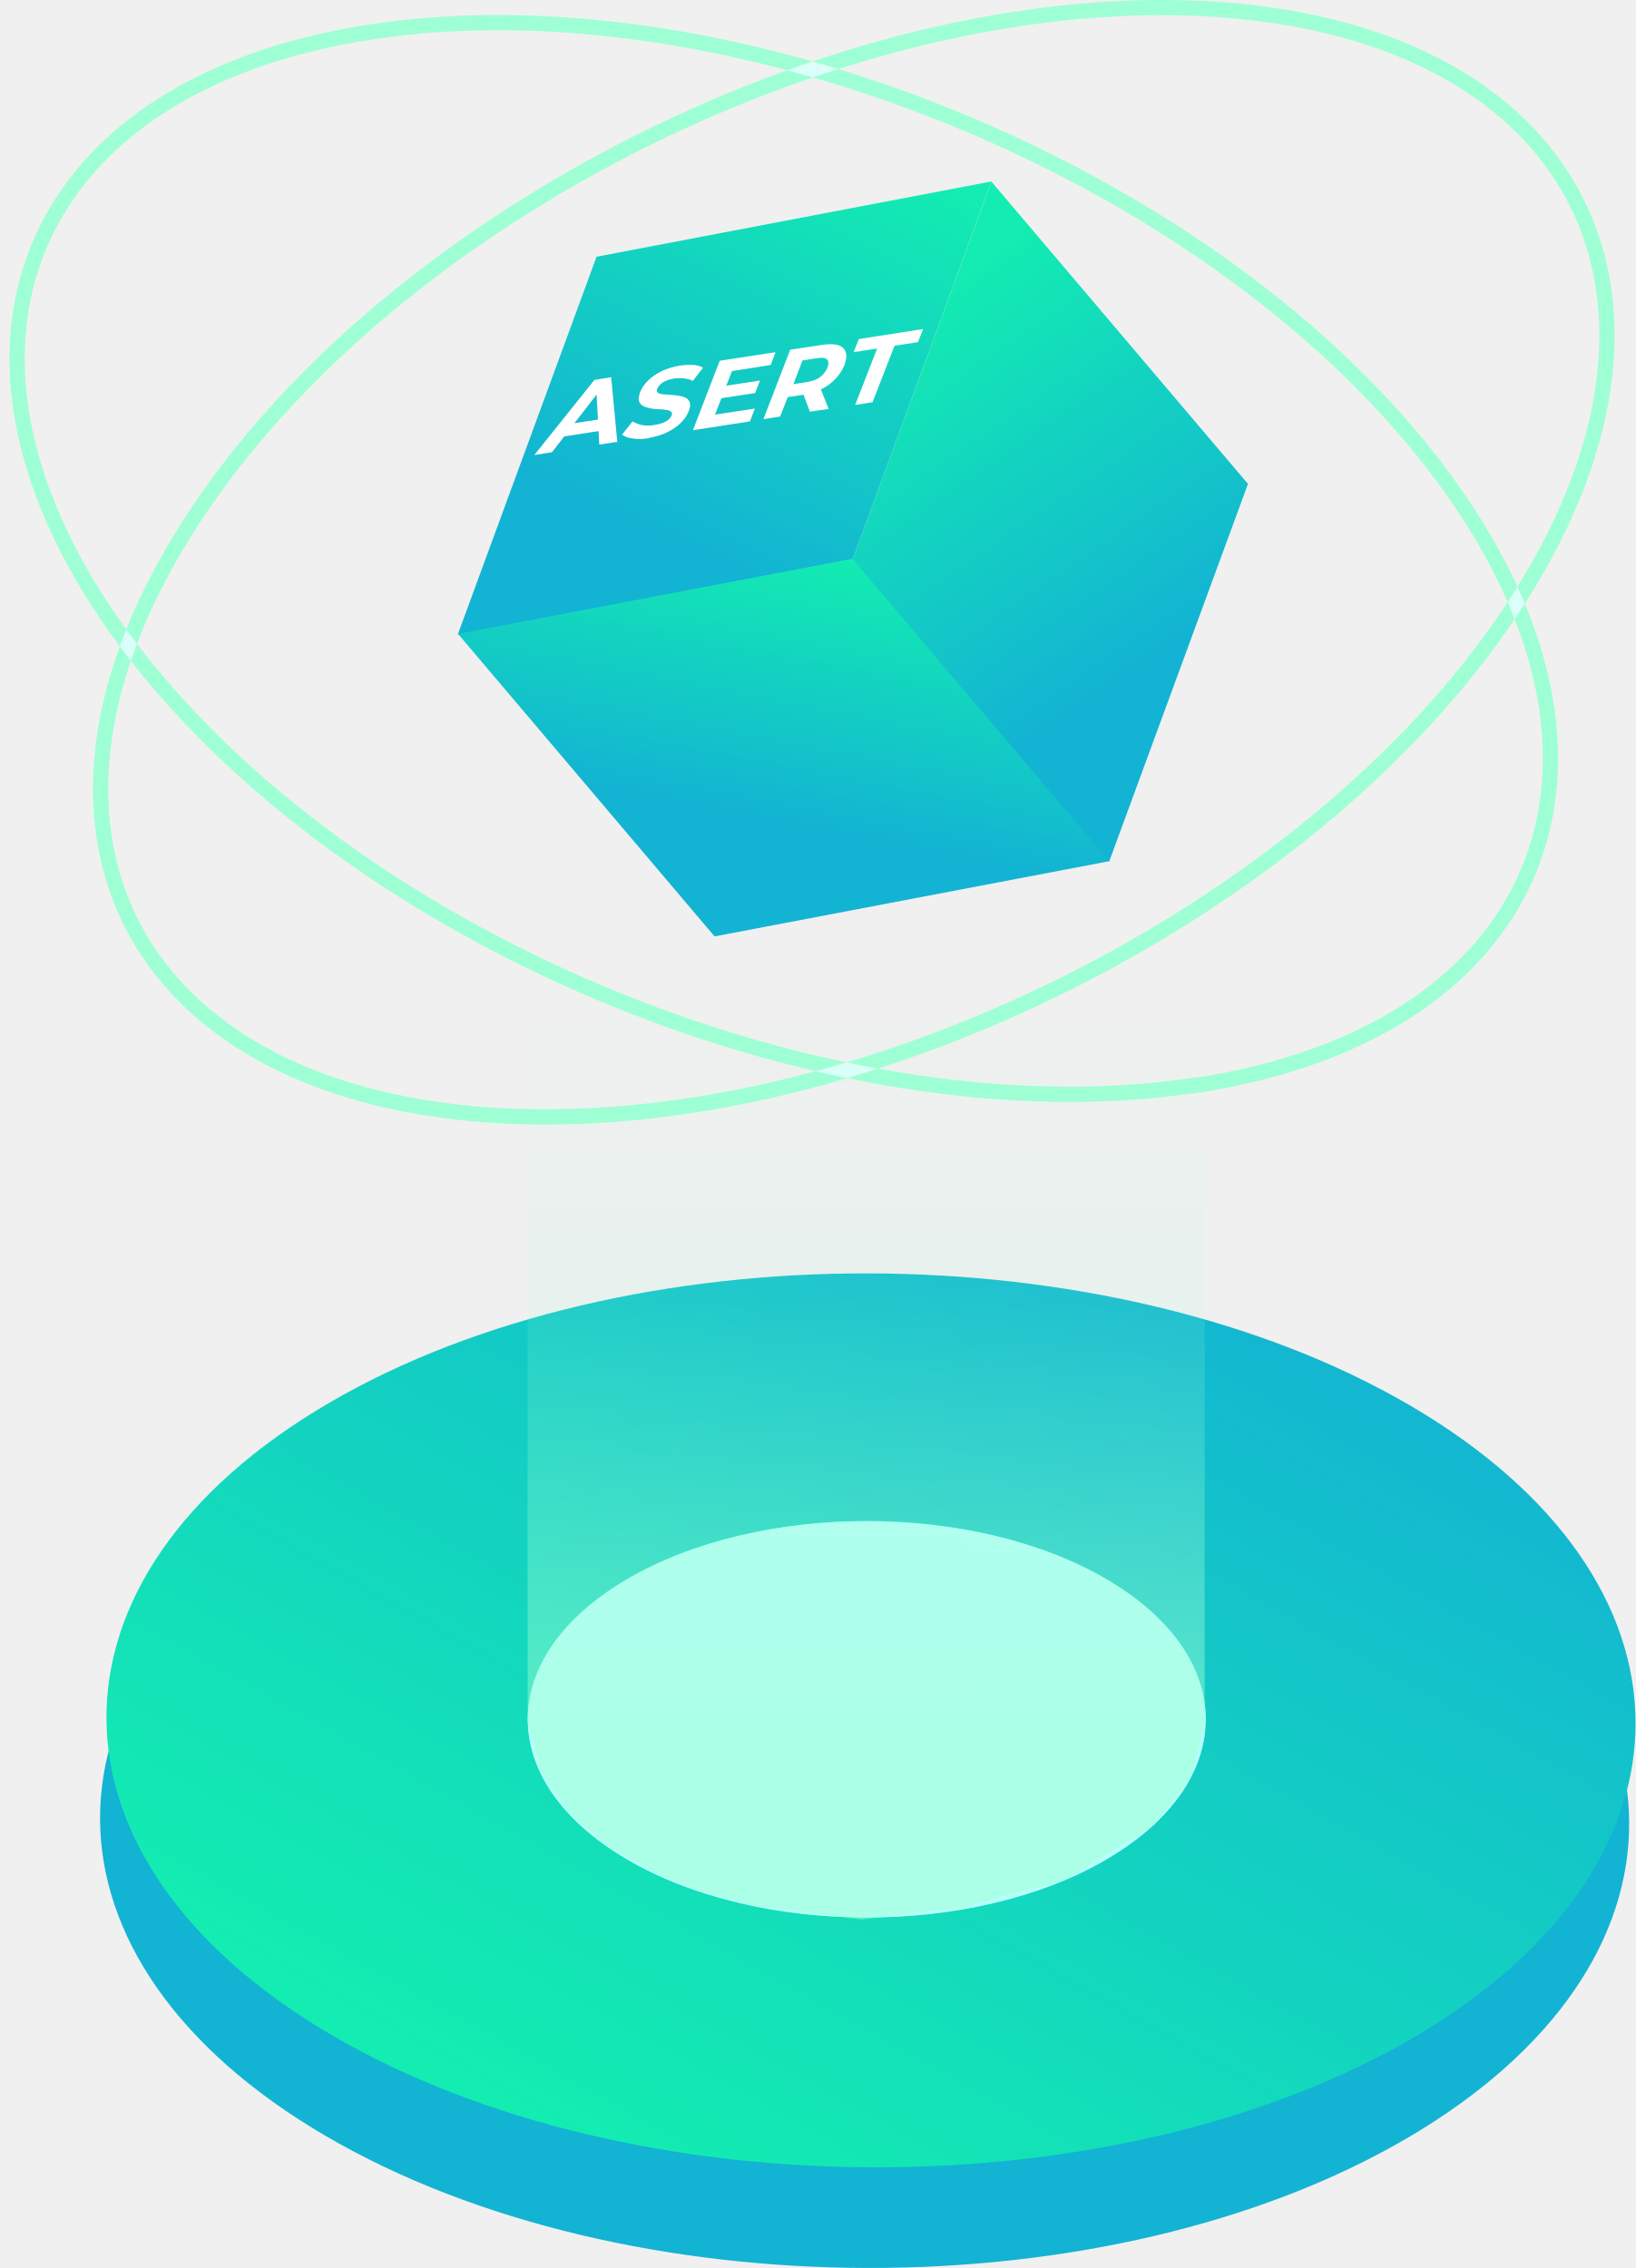
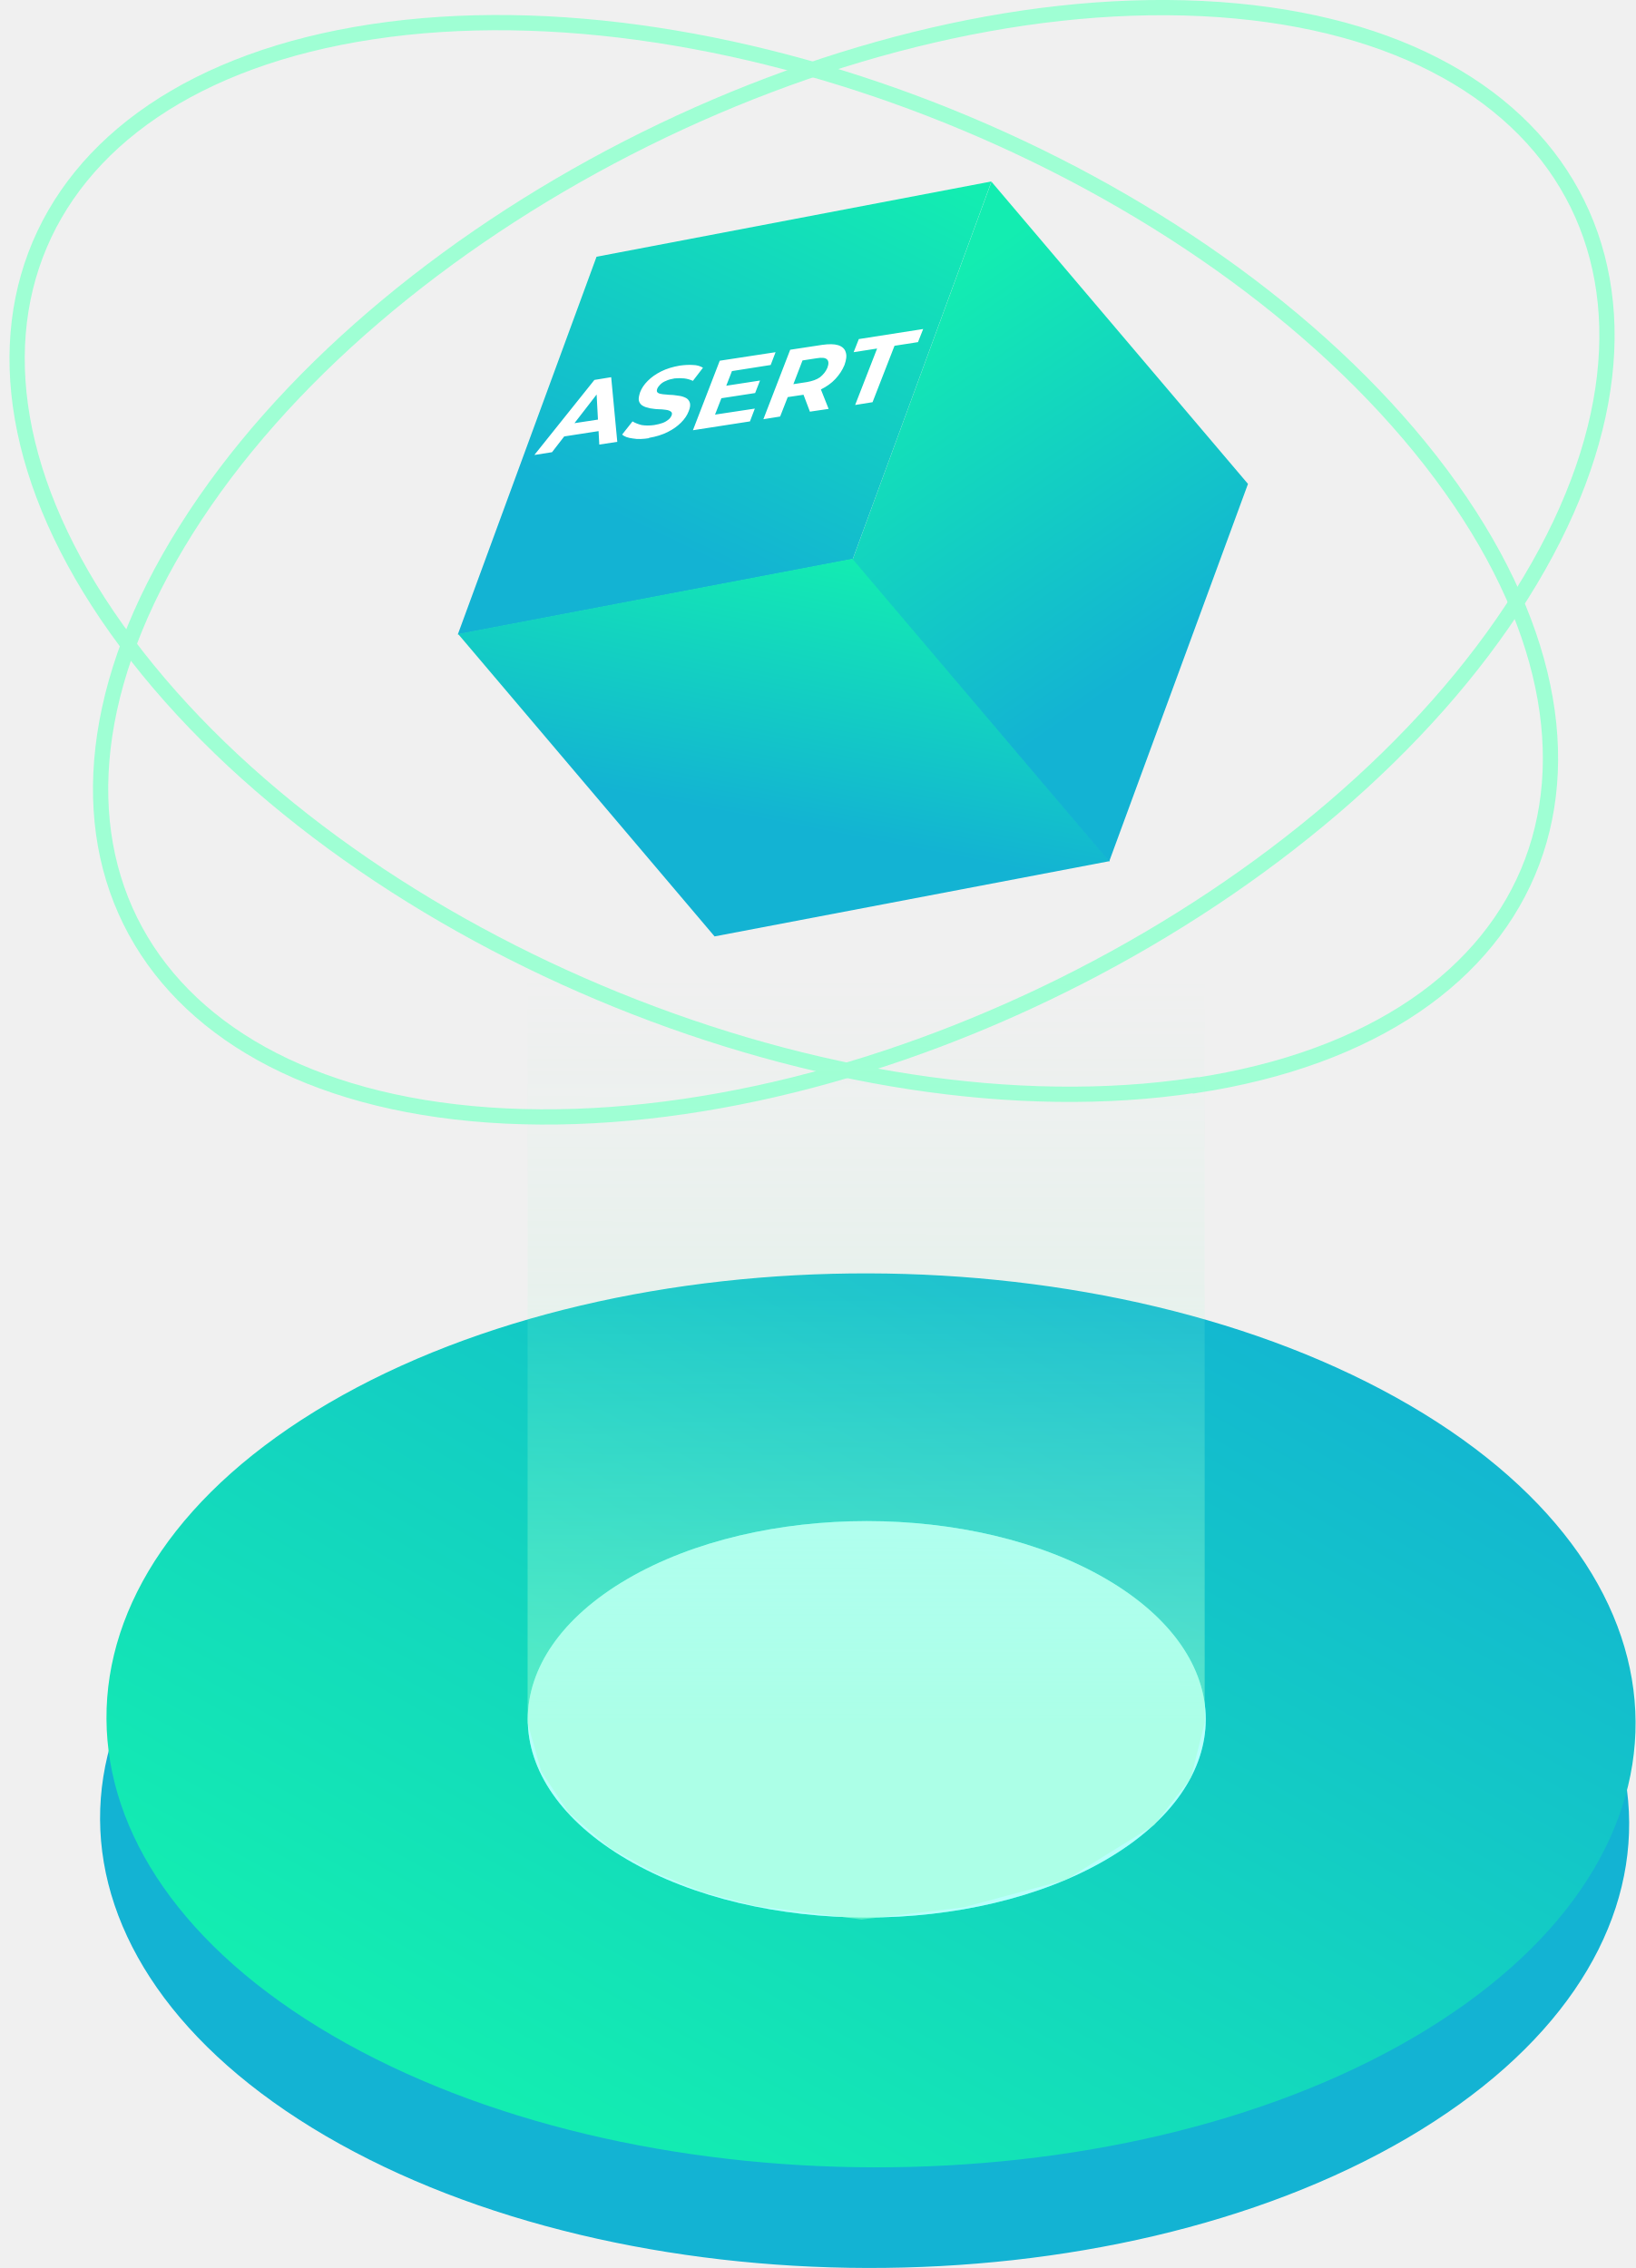
- <svg xmlns="http://www.w3.org/2000/svg" version="1.1" viewBox="0 0 536.3 743.8">
+ <svg xmlns="http://www.w3.org/2000/svg" viewBox="0 0 536.3 743.8">
+   <style>.A{isolation:isolate}.D{mix-blend-mode:screen}</style>
  <defs>
-     <style>
-       .st0 {
-         fill: url(#linear-gradient2);
-       }
- 
-       .st1 {
-         fill: url(#linear-gradient1);
-       }
- 
-       .st2 {
-         fill: url(#linear-gradient3);
-       }
- 
-       .st3 {
-         fill: url(#linear-gradient4);
-       }
- 
-       .st4 {
-         fill: none;
-         stroke: #9fffd4;
-         stroke-width: 5px;
-       }
- 
-       .st5 {
-         fill: url(#linear-gradient);
-       }
- 
-       .st6 {
-         fill: #13b3d3;
-       }
- 
-       .st7 {
-         isolation: isolate;
-       }
- 
-       .st8 {
-         fill: #fff;
-       }
- 
-       .st9 {
-         mix-blend-mode: screen;
-       }
- 
-       .st10 {
-         fill: #33ffa3;
-       }
- 
-       .st11 {
-         fill: #9fffd4;
-       }
-     </style>
-     <linearGradient id="linear-gradient" x1="-90.5" y1="392.4" x2="-99.8" y2="808.6" gradientTransform="translate(-150.7 915.3) rotate(30.3) scale(1 -.9) skewX(26.1)" gradientUnits="userSpaceOnUse">
+     <linearGradient id="A" x1="-90.5" y1="392.4" x2="-99.8" y2="808.6" gradientTransform="translate(-150.7 915.3) rotate(30.3) scale(1 -.9) skewX(26.1)" href="#G">
      <stop offset="0" stop-color="#13edb1" />
      <stop offset="1" stop-color="#13b3d3" />
    </linearGradient>
-     <linearGradient id="linear-gradient1" x1="-76.5" y1="808.4" x2="-137.8" y2="702" gradientTransform="translate(82.3 822.6) rotate(-10.8) scale(1 -.9) skewX(27.2)" gradientUnits="userSpaceOnUse">
+     <linearGradient id="B" x1="-76.5" y1="808.4" x2="-137.8" y2="702" gradientTransform="translate(82.3 822.6) rotate(-10.8) scale(1 -.9) skewX(27.2)" href="#G">
      <stop offset="0" stop-color="#13edb1" />
      <stop offset="1" stop-color="#13b3d3" />
    </linearGradient>
-     <linearGradient id="linear-gradient2" x1="149" y1="805.6" x2="89.1" y2="700" gradientTransform="translate(627.1 841.6) rotate(-10.8) scale(1 -.9) skewX(-26.2)" gradientUnits="userSpaceOnUse">
+     <linearGradient id="C" x1="149" y1="805.6" x2="89.1" y2="700" gradientTransform="translate(627.1 841.6) rotate(-10.8) scale(1 -.9) skewX(-26.2)" href="#G">
      <stop offset="0" stop-color="#13edb1" />
      <stop offset="1" stop-color="#13b3d3" />
    </linearGradient>
-     <linearGradient id="linear-gradient3" x1="149" y1="642" x2="89.1" y2="536.4" gradientTransform="translate(684.5 732.1) rotate(-69.8) scale(1 -.9) skewX(26.2)" gradientUnits="userSpaceOnUse">
+     <linearGradient id="D" x1="149" y1="642" x2="89.1" y2="536.4" gradientTransform="translate(684.5 732.1) rotate(-69.8) scale(1 -.9) skewX(26.2)" href="#G">
      <stop offset="0" stop-color="#13edb1" />
      <stop offset="1" stop-color="#13b3d3" />
    </linearGradient>
-     <linearGradient id="linear-gradient4" x1="284.1" y1="556.1" x2="283.9" y2="207.1" gradientTransform="translate(0 772) scale(1 -1)" gradientUnits="userSpaceOnUse">
+     <linearGradient id="E" x1="284.1" y1="215.9" x2="283.9" y2="564.9" href="#G">
      <stop offset=".3" stop-color="#9fffd4" stop-opacity="0" />
      <stop offset=".6" stop-color="#9fffd4" stop-opacity=".1" />
      <stop offset="1" stop-color="#9fffd4" stop-opacity=".5" />
    </linearGradient>
+     <path id="F" d="M362.8 517.9c43.4 25.4 43.4 66.5 0 91.9s-113.8 25.4-157.2 0-43.4-66.5 0-91.9 113.8-25.4 157.2 0z" />
+     <linearGradient id="G" gradientUnits="userSpaceOnUse" />
  </defs>
-   <g class="st7">
-     <g id="Layer_1">
-       <g id="Group_139">
-         <path id="Ellipse_8" class="st6" d="M461.4,701.2c-97.6,57.1-256.3,56.7-354.6-.7-98.2-57.4-98.7-150.2-1.2-207.3,97.6-57.1,256.3-56.7,354.6.7,98.2,57.4,98.7,150.2,1.2,207.3Z" />
-         <path id="Ellipse_9" class="st5" d="M462.3,460.9c98.2,57.4,98.7,150.2,1.2,207.3-97.6,57.1-256.3,56.7-354.6-.7-98.2-57.4-98.7-150.2-1.2-207.3,97.6-57.1,256.3-56.7,354.6.7Z" />
-         <g id="Ellipse_10" class="st9">
-           <path class="st10" d="M362.8,517.9c43.4,25.4,43.4,66.5,0,91.9-43.4,25.4-113.8,25.4-157.2,0s-43.4-66.5,0-91.9c43.4-25.4,113.8-25.4,157.2,0Z" />
-         </g>
-         <g id="Ellipse_11" class="st9">
-           <path class="st11" d="M362.8,517.9c43.4,25.4,43.4,66.5,0,91.9-43.4,25.4-113.8,25.4-157.2,0s-43.4-66.5,0-91.9c43.4-25.4,113.8-25.4,157.2,0Z" />
-         </g>
-         <g id="Ellipse_13" class="st9">
-           <path class="st4" d="M391.9,355.9c-117.1,17.7-272.4-45.2-347-140.7C-29.6,119.8,5,28.1,122.1,10.4,239.1-7.3,394.5,55.6,469.1,151.1c74.5,95.5,39.9,187.1-77.1,204.9Z" />
-         </g>
-         <g id="Ellipse_14" class="st9">
-           <path class="st4" d="M498.9,195c-63,100.2-212.1,176.8-333.1,171-121-5.9-167.8-92-104.8-192.2C124,73.5,273.1-3,394.1,2.8c121,5.9,167.8,92,104.8,192.2Z" />
-         </g>
-         <g id="Group_9">
-           <polygon id="Rectangle_114" class="st1" points="195.6 84.2 325.1 59.5 279.6 183.4 150.1 208.1 195.6 84.2" />
-           <polygon id="Rectangle_115" class="st0" points="150.2 207.9 279.8 183.2 363.9 282.4 234.3 307.1 150.2 207.9" />
-           <polygon id="Rectangle_116" class="st2" points="279.6 183.4 325.1 59.6 409.2 158.7 363.7 282.5 279.6 183.4" />
-         </g>
-         <path id="Rectangle_117" class="st3" d="M173,216h222v349l-4.5,18-12,15.5-29,18-33.5,9-33.5,4-35-4.5-17-4.5-16-6.5-14.5-8-13.5-11.5-9-13.5-4.5-16V216Z" />
-         <g id="ASERT">
-           <path class="st8" d="M175.3,149.1l19.6-24.5,5.5-.9,2,21.2-5.9.9-1-18.8,2.2-.3-16.7,21.6-5.7.9ZM182.6,143.4l3-4.2,12.5-1.9v3.8s-15.5,2.4-15.5,2.4ZM212.8,143.7c-1.9.3-3.7.4-5.3.1-1.6-.2-2.8-.6-3.5-1.3l3.4-4.3c.8.5,1.8.9,3,1.2,1.3.2,2.6.2,4.1,0,1.1-.2,2-.4,2.8-.7.8-.3,1.4-.7,1.9-1.1s.8-.9,1-1.3c.2-.6.2-1-.2-1.3-.4-.3-.9-.5-1.7-.6-.7-.1-1.6-.2-2.5-.2-.9,0-1.8-.2-2.7-.3-.9-.2-1.6-.4-2.3-.8-.6-.3-1.1-.9-1.3-1.6-.2-.7,0-1.7.4-2.9.5-1.3,1.3-2.5,2.5-3.7,1.2-1.2,2.6-2.2,4.4-3.1,1.8-.9,3.8-1.5,6.1-1.9,1.5-.2,3-.3,4.3-.2,1.3,0,2.5.4,3.3.9l-3.3,4.3c-.9-.4-1.9-.7-2.9-.8-1-.1-2.1-.1-3.1,0-1.1.2-2,.4-2.8.8-.8.3-1.4.7-1.9,1.2-.4.4-.8.9-1,1.4-.2.6-.2,1,.2,1.3.4.3.9.4,1.7.5.7,0,1.6.2,2.5.2.9,0,1.8.2,2.7.3.9.1,1.7.4,2.3.7.6.3,1.1.9,1.3,1.6.2.7.1,1.6-.4,2.8-.5,1.3-1.3,2.5-2.5,3.7-1.2,1.2-2.6,2.2-4.4,3.1-1.8.9-3.8,1.5-6.1,1.9ZM237.5,126.6l11.7-1.8-1.6,4.1-11.7,1.8,1.6-4.1ZM234.3,136l13.2-2-1.6,4.2-18.7,2.9,8.8-22.8,18.3-2.8-1.6,4.2-12.7,2-5.6,14.4ZM250.3,137.5l8.8-22.8,10.5-1.6c2.2-.3,3.9-.3,5.2.1,1.3.4,2.2,1.2,2.5,2.3.4,1.1.2,2.5-.4,4.2-.7,1.7-1.7,3.2-3,4.6-1.3,1.4-2.9,2.5-4.7,3.4-1.8.9-3.8,1.5-6,1.8l-7.4,1.1,3.4-2.7-3.4,8.7-5.6.9ZM265.6,135.1l-2.8-7.4,6-.9,2.9,7.3-6.1.9ZM259,128.5l-1.5-2.1,7.1-1.1c1.7-.3,3.2-.8,4.3-1.6,1.1-.9,1.9-1.9,2.4-3.1.5-1.3.4-2.2-.1-2.7-.6-.6-1.7-.7-3.5-.4l-7.1,1.1,3.5-2.9-5,13ZM280.4,132.8l7.2-18.5-7.7,1.2,1.7-4.3,21.1-3.3-1.7,4.3-7.7,1.2-7.2,18.5-5.6.9Z" />
-         </g>
-       </g>
+   <g class="A">
+     <path d="M461.4,701.2c-97.6,57.1-256.3,56.7-354.6-.7-98.2-57.4-98.7-150.2-1.2-207.3,97.6-57.1,256.3-56.7,354.6.7,98.2,57.4,98.7,150.2,1.2,207.3Z" fill="#13b3d3" />
+     <path d="M462.3,460.9c98.2,57.4,98.7,150.2,1.2,207.3-97.6,57.1-256.3,56.7-354.6-.7-98.2-57.4-98.7-150.2-1.2-207.3,97.6-57.1,256.3-56.7,354.6.7Z" fill="url(#A)" />
+     <use href="#F" class="D" fill="#33ffa3" />
+     <use href="#F" class="D" fill="#9fffd4" />
+     <g fill="none" stroke="#9fffd4" stroke-width="5" class="D">
+       <path d="M391.9 355.9c-117.1 17.7-272.4-45.2-347-140.7C-29.6 119.8 5 28.1 122.1 10.4c117-17.7 272.4 45.2 347 140.7C543.6 246.6 509 338.2 392 356z" />
+       <path d="M498.9 195c-63 100.2-212.1 176.8-333.1 171C44.8 360.1-2 274 61 173.8 124 73.5 273.1-3 394.1 2.8c121 5.9 167.8 92 104.8 192.2z" />
    </g>
+     <path d="M195.6 84.2l129.5-24.7-45.5 123.9-129.5 24.7 45.5-123.9z" fill="url(#B)" />
+     <path d="M150.2 207.9l129.6-24.7 84.1 99.2-129.6 24.7-84.1-99.2z" fill="url(#C)" />
+     <path d="M279.6 183.4l45.5-123.8 84.1 99.1-45.5 123.8-84.1-99.1z" fill="url(#D)" />
+     <path d="M173,216h222v349l-4.5,18-12,15.5-29,18-33.5,9-33.5,4-35-4.5-17-4.5-16-6.5-14.5-8-13.5-11.5-9-13.5-4.5-16V216Z" fill="url(#E)" />
+     <path d="M175.3 149.1l19.6-24.5 5.5-.9 2 21.2-5.9.9-1-18.8 2.2-.3-16.7 21.6-5.7.9zm7.3-5.7l3-4.2 12.5-1.9v3.8l-15.5 2.4zm30.2.3c-1.9.3-3.7.4-5.3.1-1.6-.2-2.8-.6-3.5-1.3l3.4-4.3c.8.5 1.8.9 3 1.2 1.3.2 2.6.2 4.1 0 1.1-.2 2-.4 2.8-.7s1.4-.7 1.9-1.1.8-.9 1-1.3c.2-.6.2-1-.2-1.3s-.9-.5-1.7-.6c-.7-.1-1.6-.2-2.5-.2s-1.8-.2-2.7-.3c-.9-.2-1.6-.4-2.3-.8-.6-.3-1.1-.9-1.3-1.6s0-1.7.4-2.9c.5-1.3 1.3-2.5 2.5-3.7s2.6-2.2 4.4-3.1 3.8-1.5 6.1-1.9c1.5-.2 3-.3 4.3-.2 1.3 0 2.5.4 3.3.9l-3.3 4.3c-.9-.4-1.9-.7-2.9-.8s-2.1-.1-3.1 0c-1.1.2-2 .4-2.8.8-.8.3-1.4.7-1.9 1.2-.4.4-.8.9-1 1.4-.2.6-.2 1 .2 1.3s.9.4 1.7.5c.7 0 1.6.2 2.5.2s1.8.2 2.7.3 1.7.4 2.3.7 1.1.9 1.3 1.6.1 1.6-.4 2.8c-.5 1.3-1.3 2.5-2.5 3.7s-2.6 2.2-4.4 3.1-3.8 1.5-6.1 1.9zm24.7-17.1l11.7-1.8-1.6 4.1-11.7 1.8 1.6-4.1zm-3.2 9.4l13.2-2-1.6 4.2-18.7 2.9 8.8-22.8 18.3-2.8-1.6 4.2-12.7 2-5.6 14.4zm16 1.5l8.8-22.8 10.5-1.6c2.2-.3 3.9-.3 5.2.1s2.2 1.2 2.5 2.3c.4 1.1.2 2.5-.4 4.2-.7 1.7-1.7 3.2-3 4.6s-2.9 2.5-4.7 3.4-3.8 1.5-6 1.8l-7.4 1.1 3.4-2.7-3.4 8.7-5.6.9zm15.3-2.4l-2.8-7.4 6-.9 2.9 7.3-6.1.9zm-6.6-6.6l-1.5-2.1 7.1-1.1c1.7-.3 3.2-.8 4.3-1.6 1.1-.9 1.9-1.9 2.4-3.1.5-1.3.4-2.2-.1-2.7-.6-.6-1.7-.7-3.5-.4l-7.1 1.1 3.5-2.9-5 13zm21.4 4.3l7.2-18.5-7.7 1.2 1.7-4.3 21.1-3.3-1.7 4.3-7.7 1.2-7.2 18.5-5.6.9z" fill="#fff" />
  </g>
</svg>
